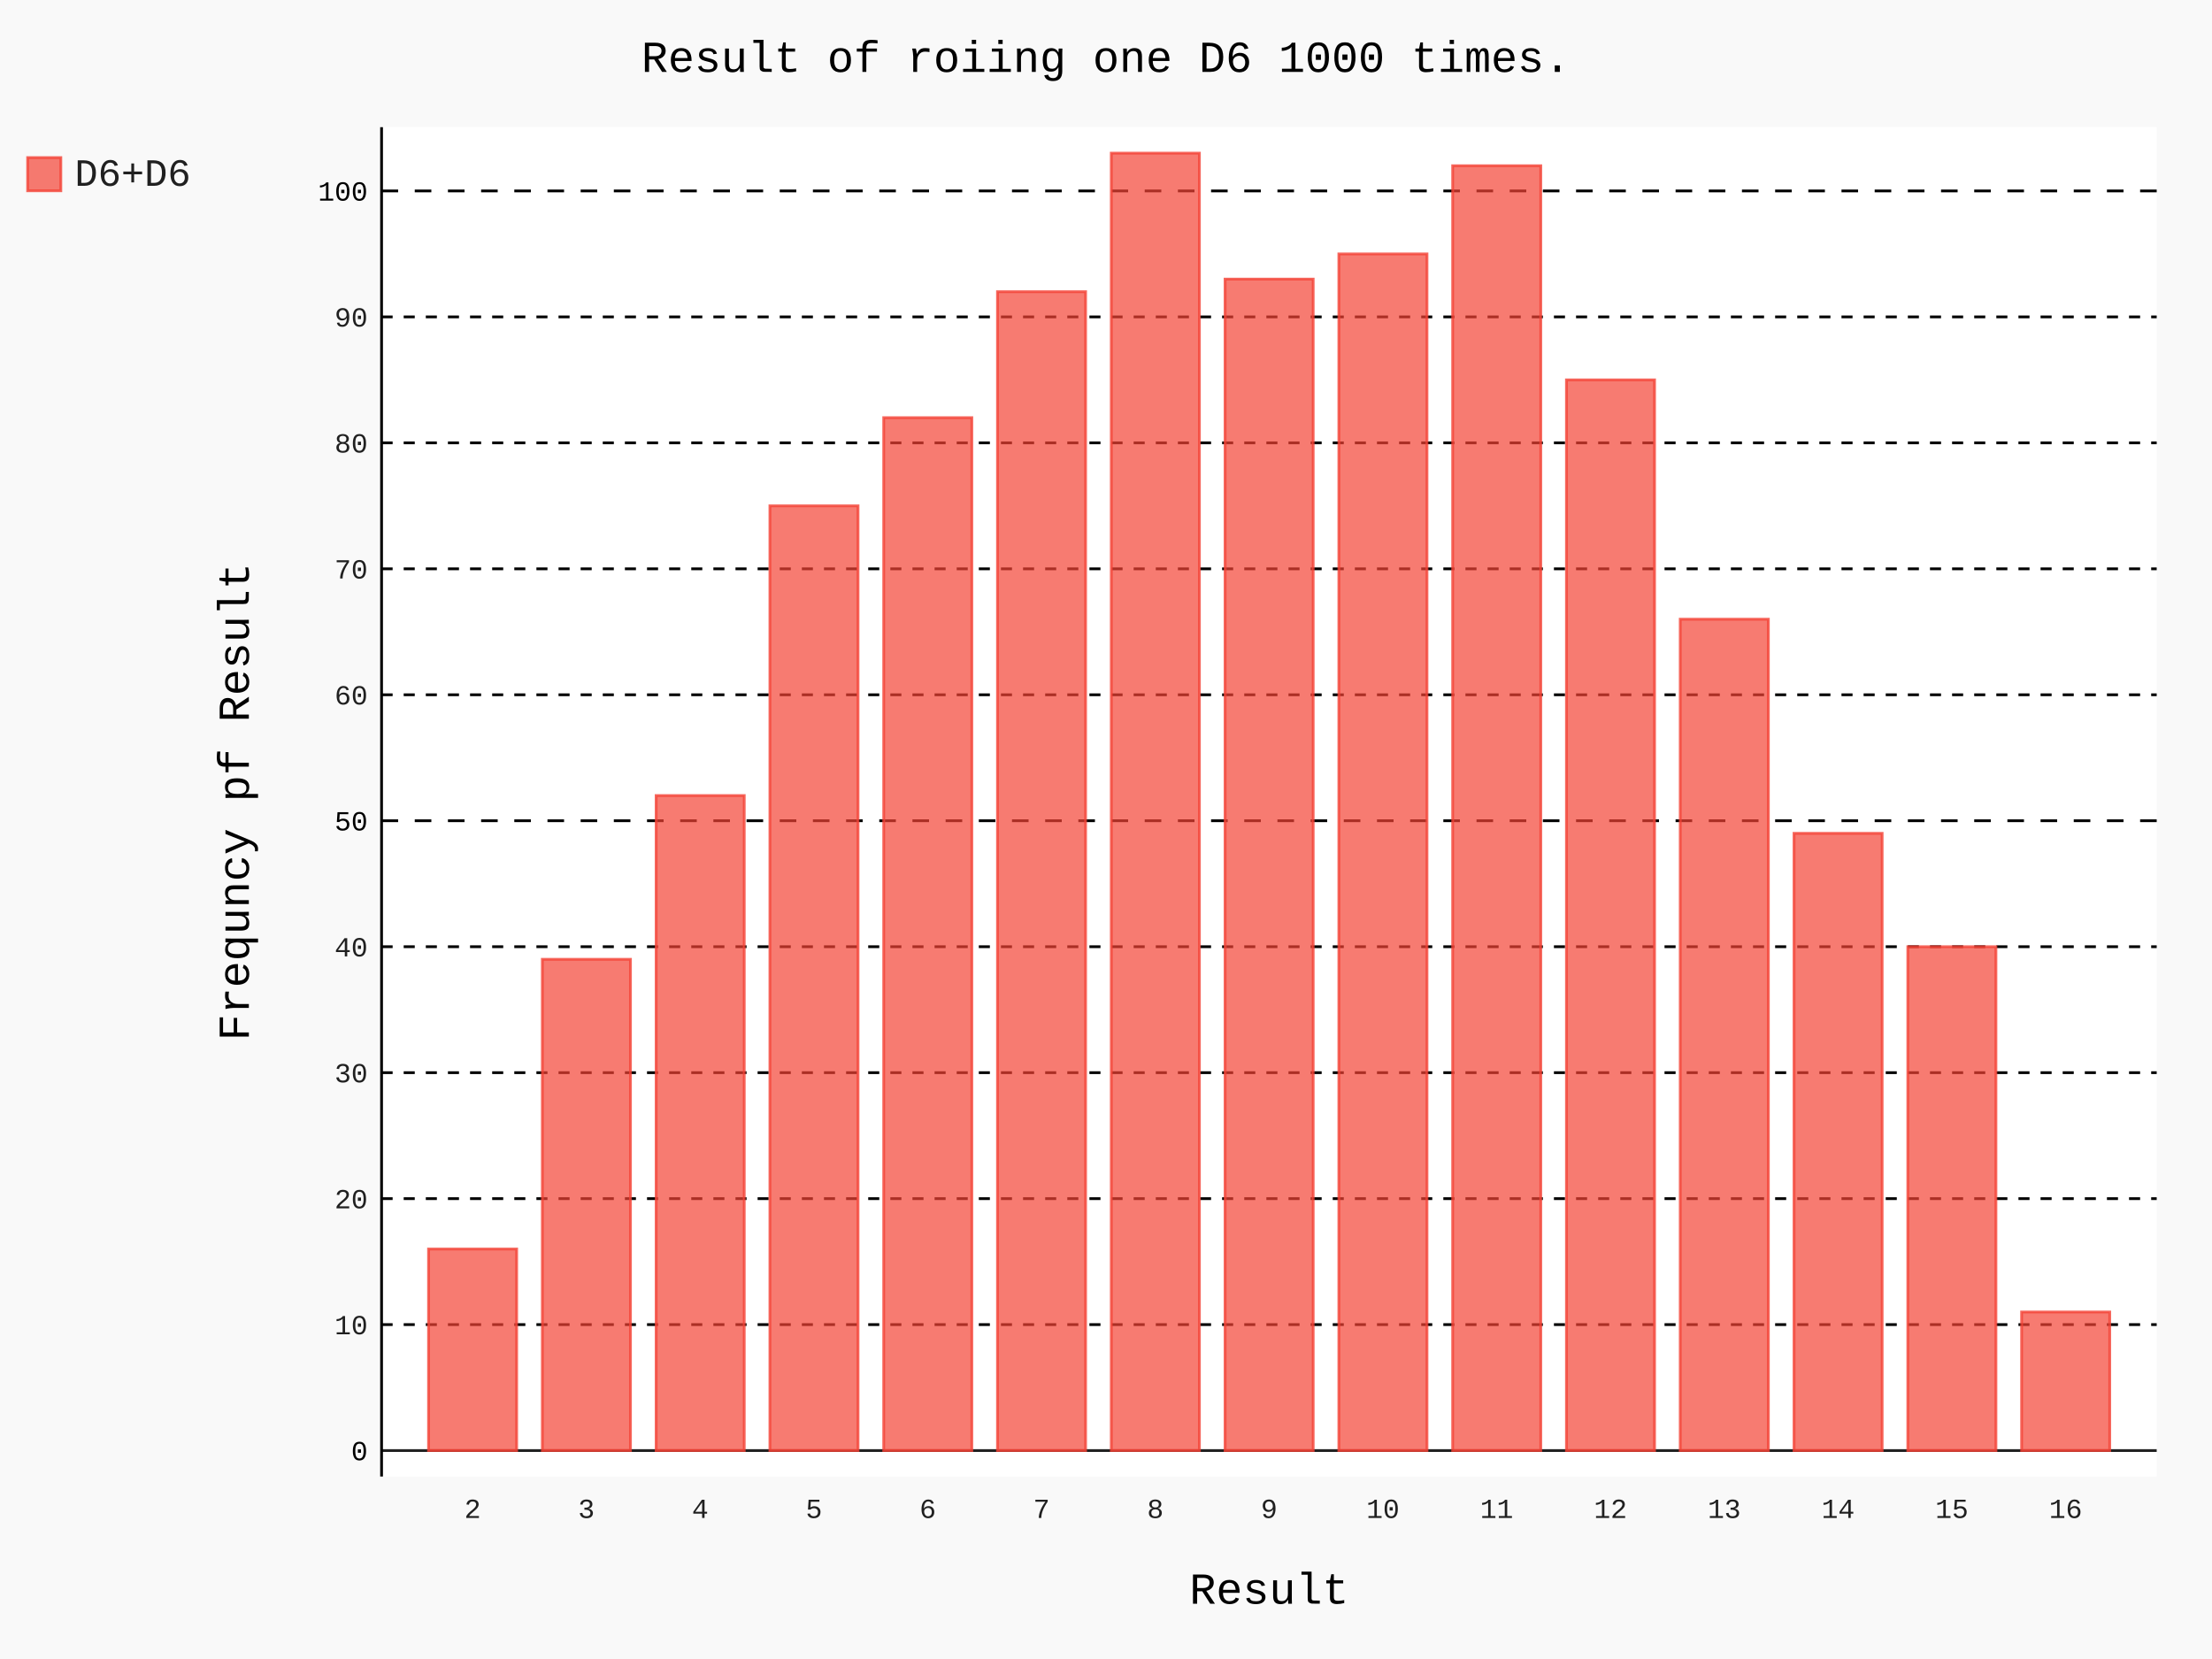
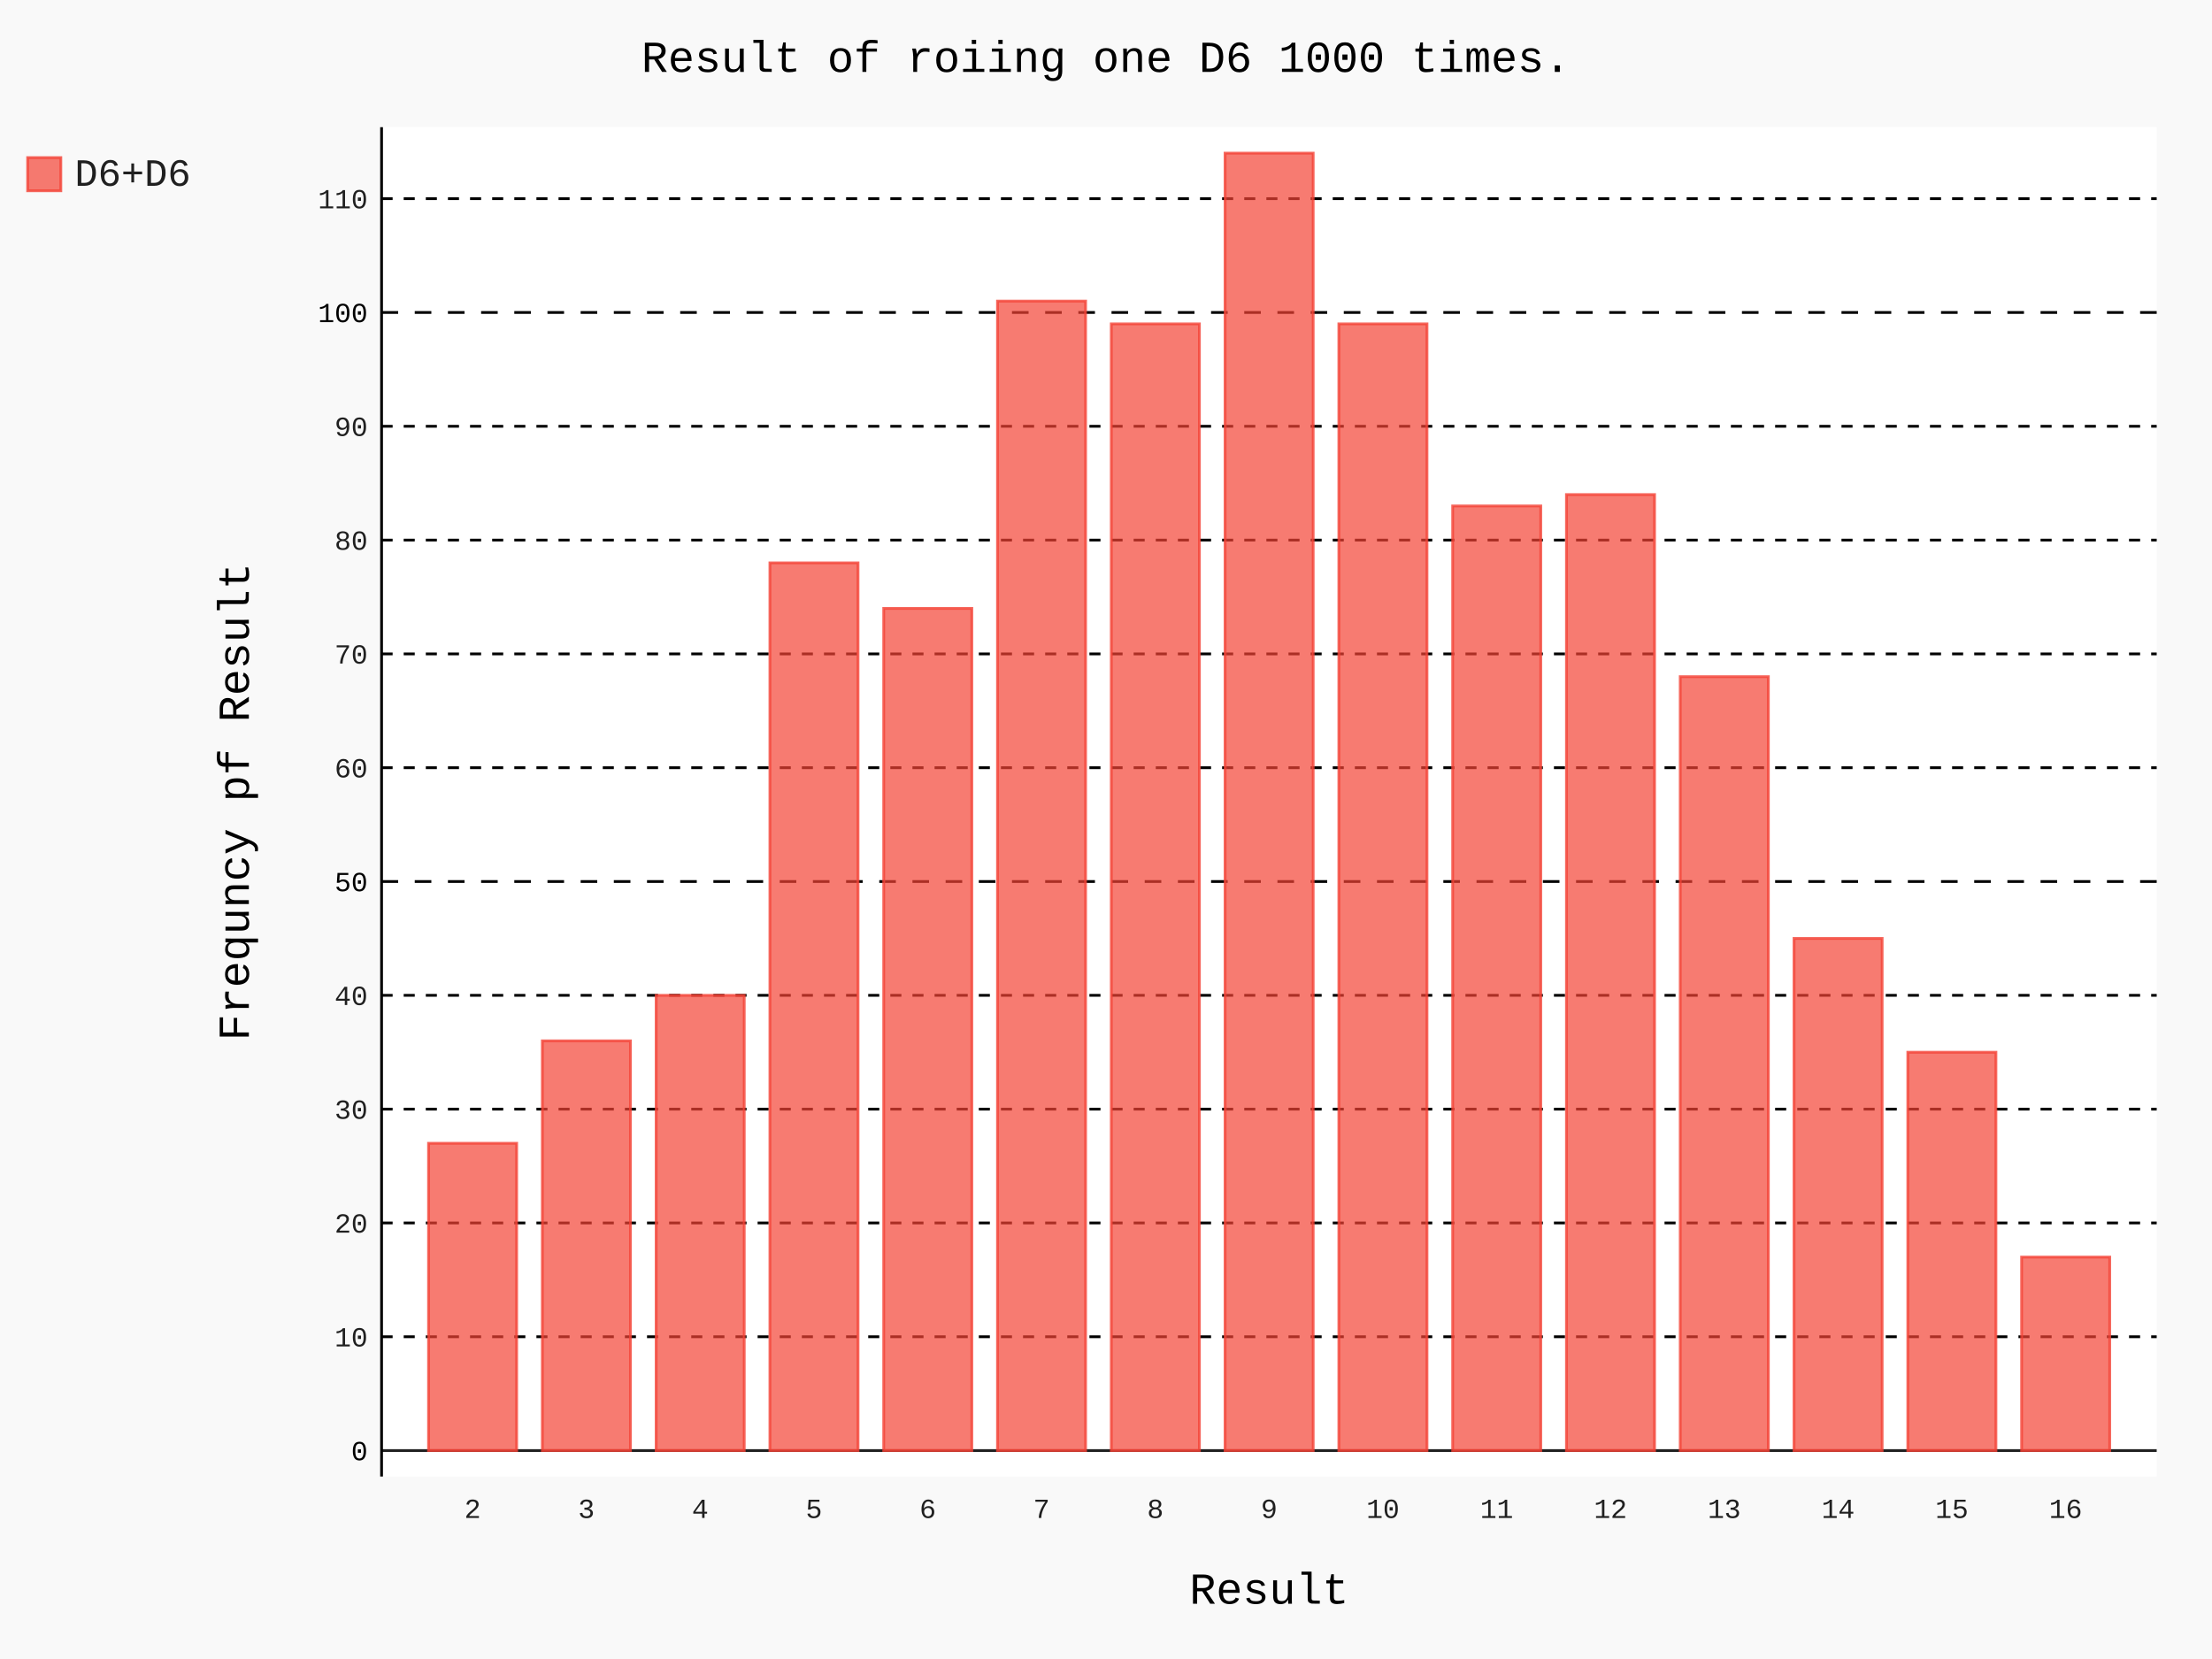
- <svg xmlns="http://www.w3.org/2000/svg" id="chart-c7361884-1388-4e74-8421-025345e2e0ad" class="pygal-chart" viewBox="0 0 800 600">
+ <svg xmlns="http://www.w3.org/2000/svg" id="chart-2c4ed8d4-1572-4ece-a992-acffe91b5f83" class="pygal-chart" viewBox="0 0 800 600">
  <defs>
-     <style type="text/css">#chart-c7361884-1388-4e74-8421-025345e2e0ad{-webkit-user-select:none;-webkit-font-smoothing:antialiased;font-family:Consolas,"Liberation Mono",Menlo,Courier,monospace}#chart-c7361884-1388-4e74-8421-025345e2e0ad .title{font-family:Consolas,"Liberation Mono",Menlo,Courier,monospace;font-size:16px}#chart-c7361884-1388-4e74-8421-025345e2e0ad .legends .legend text{font-family:Consolas,"Liberation Mono",Menlo,Courier,monospace;font-size:14px}#chart-c7361884-1388-4e74-8421-025345e2e0ad .axis text{font-family:Consolas,"Liberation Mono",Menlo,Courier,monospace;font-size:10px}#chart-c7361884-1388-4e74-8421-025345e2e0ad .axis text.major{font-family:Consolas,"Liberation Mono",Menlo,Courier,monospace;font-size:10px}#chart-c7361884-1388-4e74-8421-025345e2e0ad .text-overlay text.value{font-family:Consolas,"Liberation Mono",Menlo,Courier,monospace;font-size:16px}#chart-c7361884-1388-4e74-8421-025345e2e0ad .text-overlay text.label{font-family:Consolas,"Liberation Mono",Menlo,Courier,monospace;font-size:10px}#chart-c7361884-1388-4e74-8421-025345e2e0ad .tooltip{font-family:Consolas,"Liberation Mono",Menlo,Courier,monospace;font-size:14px}#chart-c7361884-1388-4e74-8421-025345e2e0ad text.no_data{font-family:Consolas,"Liberation Mono",Menlo,Courier,monospace;font-size:64px}
- #chart-c7361884-1388-4e74-8421-025345e2e0ad{background-color:rgba(249,249,249,1)}#chart-c7361884-1388-4e74-8421-025345e2e0ad path,#chart-c7361884-1388-4e74-8421-025345e2e0ad line,#chart-c7361884-1388-4e74-8421-025345e2e0ad rect,#chart-c7361884-1388-4e74-8421-025345e2e0ad circle{-webkit-transition:150ms;-moz-transition:150ms;transition:150ms}#chart-c7361884-1388-4e74-8421-025345e2e0ad .graph &gt; .background{fill:rgba(249,249,249,1)}#chart-c7361884-1388-4e74-8421-025345e2e0ad .plot &gt; .background{fill:rgba(255,255,255,1)}#chart-c7361884-1388-4e74-8421-025345e2e0ad .graph{fill:rgba(0,0,0,.87)}#chart-c7361884-1388-4e74-8421-025345e2e0ad text.no_data{fill:rgba(0,0,0,1)}#chart-c7361884-1388-4e74-8421-025345e2e0ad .title{fill:rgba(0,0,0,1)}#chart-c7361884-1388-4e74-8421-025345e2e0ad .legends .legend text{fill:rgba(0,0,0,.87)}#chart-c7361884-1388-4e74-8421-025345e2e0ad .legends .legend:hover text{fill:rgba(0,0,0,1)}#chart-c7361884-1388-4e74-8421-025345e2e0ad .axis .line{stroke:rgba(0,0,0,1)}#chart-c7361884-1388-4e74-8421-025345e2e0ad .axis .guide.line{stroke:rgba(0,0,0,.54)}#chart-c7361884-1388-4e74-8421-025345e2e0ad .axis .major.line{stroke:rgba(0,0,0,.87)}#chart-c7361884-1388-4e74-8421-025345e2e0ad .axis text.major{fill:rgba(0,0,0,1)}#chart-c7361884-1388-4e74-8421-025345e2e0ad .axis.y .guides:hover .guide.line,#chart-c7361884-1388-4e74-8421-025345e2e0ad .line-graph .axis.x .guides:hover .guide.line,#chart-c7361884-1388-4e74-8421-025345e2e0ad .stackedline-graph .axis.x .guides:hover .guide.line,#chart-c7361884-1388-4e74-8421-025345e2e0ad .xy-graph .axis.x .guides:hover .guide.line{stroke:rgba(0,0,0,1)}#chart-c7361884-1388-4e74-8421-025345e2e0ad .axis .guides:hover text{fill:rgba(0,0,0,1)}#chart-c7361884-1388-4e74-8421-025345e2e0ad .reactive{fill-opacity:.7;stroke-opacity:.8;stroke-width:1}#chart-c7361884-1388-4e74-8421-025345e2e0ad .ci{stroke:rgba(0,0,0,.87)}#chart-c7361884-1388-4e74-8421-025345e2e0ad .reactive.active,#chart-c7361884-1388-4e74-8421-025345e2e0ad .active .reactive{fill-opacity:.8;stroke-opacity:.9;stroke-width:4}#chart-c7361884-1388-4e74-8421-025345e2e0ad .ci .reactive.active{stroke-width:1.5}#chart-c7361884-1388-4e74-8421-025345e2e0ad .series text{fill:rgba(0,0,0,1)}#chart-c7361884-1388-4e74-8421-025345e2e0ad .tooltip rect{fill:rgba(255,255,255,1);stroke:rgba(0,0,0,1);-webkit-transition:opacity 150ms;-moz-transition:opacity 150ms;transition:opacity 150ms}#chart-c7361884-1388-4e74-8421-025345e2e0ad .tooltip .label{fill:rgba(0,0,0,.87)}#chart-c7361884-1388-4e74-8421-025345e2e0ad .tooltip .label{fill:rgba(0,0,0,.87)}#chart-c7361884-1388-4e74-8421-025345e2e0ad .tooltip .legend{font-size:.8em;fill:rgba(0,0,0,.54)}#chart-c7361884-1388-4e74-8421-025345e2e0ad .tooltip .x_label{font-size:.6em;fill:rgba(0,0,0,1)}#chart-c7361884-1388-4e74-8421-025345e2e0ad .tooltip .xlink{font-size:.5em;text-decoration:underline}#chart-c7361884-1388-4e74-8421-025345e2e0ad .tooltip .value{font-size:1.5em}#chart-c7361884-1388-4e74-8421-025345e2e0ad .bound{font-size:.5em}#chart-c7361884-1388-4e74-8421-025345e2e0ad .max-value{font-size:.75em;fill:rgba(0,0,0,.54)}#chart-c7361884-1388-4e74-8421-025345e2e0ad .map-element{fill:rgba(255,255,255,1);stroke:rgba(0,0,0,.54) !important}#chart-c7361884-1388-4e74-8421-025345e2e0ad .map-element .reactive{fill-opacity:inherit;stroke-opacity:inherit}#chart-c7361884-1388-4e74-8421-025345e2e0ad .color-0,#chart-c7361884-1388-4e74-8421-025345e2e0ad .color-0 a:visited{stroke:#F44336;fill:#F44336}#chart-c7361884-1388-4e74-8421-025345e2e0ad .text-overlay .color-0 text{fill:black}
- #chart-c7361884-1388-4e74-8421-025345e2e0ad text.no_data{text-anchor:middle}#chart-c7361884-1388-4e74-8421-025345e2e0ad .guide.line{fill:none}#chart-c7361884-1388-4e74-8421-025345e2e0ad .centered{text-anchor:middle}#chart-c7361884-1388-4e74-8421-025345e2e0ad .title{text-anchor:middle}#chart-c7361884-1388-4e74-8421-025345e2e0ad .legends .legend text{fill-opacity:1}#chart-c7361884-1388-4e74-8421-025345e2e0ad .axis.x text{text-anchor:middle}#chart-c7361884-1388-4e74-8421-025345e2e0ad .axis.x:not(.web) text[transform]{text-anchor:start}#chart-c7361884-1388-4e74-8421-025345e2e0ad .axis.x:not(.web) text[transform].backwards{text-anchor:end}#chart-c7361884-1388-4e74-8421-025345e2e0ad .axis.y text{text-anchor:end}#chart-c7361884-1388-4e74-8421-025345e2e0ad .axis.y text[transform].backwards{text-anchor:start}#chart-c7361884-1388-4e74-8421-025345e2e0ad .axis.y2 text{text-anchor:start}#chart-c7361884-1388-4e74-8421-025345e2e0ad .axis.y2 text[transform].backwards{text-anchor:end}#chart-c7361884-1388-4e74-8421-025345e2e0ad .axis .guide.line{stroke-dasharray:4,4;stroke:black}#chart-c7361884-1388-4e74-8421-025345e2e0ad .axis .major.guide.line{stroke-dasharray:6,6;stroke:black}#chart-c7361884-1388-4e74-8421-025345e2e0ad .horizontal .axis.y .guide.line,#chart-c7361884-1388-4e74-8421-025345e2e0ad .horizontal .axis.y2 .guide.line,#chart-c7361884-1388-4e74-8421-025345e2e0ad .vertical .axis.x .guide.line{opacity:0}#chart-c7361884-1388-4e74-8421-025345e2e0ad .horizontal .axis.always_show .guide.line,#chart-c7361884-1388-4e74-8421-025345e2e0ad .vertical .axis.always_show .guide.line{opacity:1 !important}#chart-c7361884-1388-4e74-8421-025345e2e0ad .axis.y .guides:hover .guide.line,#chart-c7361884-1388-4e74-8421-025345e2e0ad .axis.y2 .guides:hover .guide.line,#chart-c7361884-1388-4e74-8421-025345e2e0ad .axis.x .guides:hover .guide.line{opacity:1}#chart-c7361884-1388-4e74-8421-025345e2e0ad .axis .guides:hover text{opacity:1}#chart-c7361884-1388-4e74-8421-025345e2e0ad .nofill{fill:none}#chart-c7361884-1388-4e74-8421-025345e2e0ad .subtle-fill{fill-opacity:.2}#chart-c7361884-1388-4e74-8421-025345e2e0ad .dot{stroke-width:1px;fill-opacity:1;stroke-opacity:1}#chart-c7361884-1388-4e74-8421-025345e2e0ad .dot.active{stroke-width:5px}#chart-c7361884-1388-4e74-8421-025345e2e0ad .dot.negative{fill:transparent}#chart-c7361884-1388-4e74-8421-025345e2e0ad text,#chart-c7361884-1388-4e74-8421-025345e2e0ad tspan{stroke:none !important}#chart-c7361884-1388-4e74-8421-025345e2e0ad .series text.active{opacity:1}#chart-c7361884-1388-4e74-8421-025345e2e0ad .tooltip rect{fill-opacity:.95;stroke-width:.5}#chart-c7361884-1388-4e74-8421-025345e2e0ad .tooltip text{fill-opacity:1}#chart-c7361884-1388-4e74-8421-025345e2e0ad .showable{visibility:hidden}#chart-c7361884-1388-4e74-8421-025345e2e0ad .showable.shown{visibility:visible}#chart-c7361884-1388-4e74-8421-025345e2e0ad .gauge-background{fill:rgba(229,229,229,1);stroke:none}#chart-c7361884-1388-4e74-8421-025345e2e0ad .bg-lines{stroke:rgba(249,249,249,1);stroke-width:2px}</style>
+     <style type="text/css">#chart-2c4ed8d4-1572-4ece-a992-acffe91b5f83{-webkit-user-select:none;-webkit-font-smoothing:antialiased;font-family:Consolas,"Liberation Mono",Menlo,Courier,monospace}#chart-2c4ed8d4-1572-4ece-a992-acffe91b5f83 .title{font-family:Consolas,"Liberation Mono",Menlo,Courier,monospace;font-size:16px}#chart-2c4ed8d4-1572-4ece-a992-acffe91b5f83 .legends .legend text{font-family:Consolas,"Liberation Mono",Menlo,Courier,monospace;font-size:14px}#chart-2c4ed8d4-1572-4ece-a992-acffe91b5f83 .axis text{font-family:Consolas,"Liberation Mono",Menlo,Courier,monospace;font-size:10px}#chart-2c4ed8d4-1572-4ece-a992-acffe91b5f83 .axis text.major{font-family:Consolas,"Liberation Mono",Menlo,Courier,monospace;font-size:10px}#chart-2c4ed8d4-1572-4ece-a992-acffe91b5f83 .text-overlay text.value{font-family:Consolas,"Liberation Mono",Menlo,Courier,monospace;font-size:16px}#chart-2c4ed8d4-1572-4ece-a992-acffe91b5f83 .text-overlay text.label{font-family:Consolas,"Liberation Mono",Menlo,Courier,monospace;font-size:10px}#chart-2c4ed8d4-1572-4ece-a992-acffe91b5f83 .tooltip{font-family:Consolas,"Liberation Mono",Menlo,Courier,monospace;font-size:14px}#chart-2c4ed8d4-1572-4ece-a992-acffe91b5f83 text.no_data{font-family:Consolas,"Liberation Mono",Menlo,Courier,monospace;font-size:64px}
+ #chart-2c4ed8d4-1572-4ece-a992-acffe91b5f83{background-color:rgba(249,249,249,1)}#chart-2c4ed8d4-1572-4ece-a992-acffe91b5f83 path,#chart-2c4ed8d4-1572-4ece-a992-acffe91b5f83 line,#chart-2c4ed8d4-1572-4ece-a992-acffe91b5f83 rect,#chart-2c4ed8d4-1572-4ece-a992-acffe91b5f83 circle{-webkit-transition:150ms;-moz-transition:150ms;transition:150ms}#chart-2c4ed8d4-1572-4ece-a992-acffe91b5f83 .graph &gt; .background{fill:rgba(249,249,249,1)}#chart-2c4ed8d4-1572-4ece-a992-acffe91b5f83 .plot &gt; .background{fill:rgba(255,255,255,1)}#chart-2c4ed8d4-1572-4ece-a992-acffe91b5f83 .graph{fill:rgba(0,0,0,.87)}#chart-2c4ed8d4-1572-4ece-a992-acffe91b5f83 text.no_data{fill:rgba(0,0,0,1)}#chart-2c4ed8d4-1572-4ece-a992-acffe91b5f83 .title{fill:rgba(0,0,0,1)}#chart-2c4ed8d4-1572-4ece-a992-acffe91b5f83 .legends .legend text{fill:rgba(0,0,0,.87)}#chart-2c4ed8d4-1572-4ece-a992-acffe91b5f83 .legends .legend:hover text{fill:rgba(0,0,0,1)}#chart-2c4ed8d4-1572-4ece-a992-acffe91b5f83 .axis .line{stroke:rgba(0,0,0,1)}#chart-2c4ed8d4-1572-4ece-a992-acffe91b5f83 .axis .guide.line{stroke:rgba(0,0,0,.54)}#chart-2c4ed8d4-1572-4ece-a992-acffe91b5f83 .axis .major.line{stroke:rgba(0,0,0,.87)}#chart-2c4ed8d4-1572-4ece-a992-acffe91b5f83 .axis text.major{fill:rgba(0,0,0,1)}#chart-2c4ed8d4-1572-4ece-a992-acffe91b5f83 .axis.y .guides:hover .guide.line,#chart-2c4ed8d4-1572-4ece-a992-acffe91b5f83 .line-graph .axis.x .guides:hover .guide.line,#chart-2c4ed8d4-1572-4ece-a992-acffe91b5f83 .stackedline-graph .axis.x .guides:hover .guide.line,#chart-2c4ed8d4-1572-4ece-a992-acffe91b5f83 .xy-graph .axis.x .guides:hover .guide.line{stroke:rgba(0,0,0,1)}#chart-2c4ed8d4-1572-4ece-a992-acffe91b5f83 .axis .guides:hover text{fill:rgba(0,0,0,1)}#chart-2c4ed8d4-1572-4ece-a992-acffe91b5f83 .reactive{fill-opacity:.7;stroke-opacity:.8;stroke-width:1}#chart-2c4ed8d4-1572-4ece-a992-acffe91b5f83 .ci{stroke:rgba(0,0,0,.87)}#chart-2c4ed8d4-1572-4ece-a992-acffe91b5f83 .reactive.active,#chart-2c4ed8d4-1572-4ece-a992-acffe91b5f83 .active .reactive{fill-opacity:.8;stroke-opacity:.9;stroke-width:4}#chart-2c4ed8d4-1572-4ece-a992-acffe91b5f83 .ci .reactive.active{stroke-width:1.5}#chart-2c4ed8d4-1572-4ece-a992-acffe91b5f83 .series text{fill:rgba(0,0,0,1)}#chart-2c4ed8d4-1572-4ece-a992-acffe91b5f83 .tooltip rect{fill:rgba(255,255,255,1);stroke:rgba(0,0,0,1);-webkit-transition:opacity 150ms;-moz-transition:opacity 150ms;transition:opacity 150ms}#chart-2c4ed8d4-1572-4ece-a992-acffe91b5f83 .tooltip .label{fill:rgba(0,0,0,.87)}#chart-2c4ed8d4-1572-4ece-a992-acffe91b5f83 .tooltip .label{fill:rgba(0,0,0,.87)}#chart-2c4ed8d4-1572-4ece-a992-acffe91b5f83 .tooltip .legend{font-size:.8em;fill:rgba(0,0,0,.54)}#chart-2c4ed8d4-1572-4ece-a992-acffe91b5f83 .tooltip .x_label{font-size:.6em;fill:rgba(0,0,0,1)}#chart-2c4ed8d4-1572-4ece-a992-acffe91b5f83 .tooltip .xlink{font-size:.5em;text-decoration:underline}#chart-2c4ed8d4-1572-4ece-a992-acffe91b5f83 .tooltip .value{font-size:1.5em}#chart-2c4ed8d4-1572-4ece-a992-acffe91b5f83 .bound{font-size:.5em}#chart-2c4ed8d4-1572-4ece-a992-acffe91b5f83 .max-value{font-size:.75em;fill:rgba(0,0,0,.54)}#chart-2c4ed8d4-1572-4ece-a992-acffe91b5f83 .map-element{fill:rgba(255,255,255,1);stroke:rgba(0,0,0,.54) !important}#chart-2c4ed8d4-1572-4ece-a992-acffe91b5f83 .map-element .reactive{fill-opacity:inherit;stroke-opacity:inherit}#chart-2c4ed8d4-1572-4ece-a992-acffe91b5f83 .color-0,#chart-2c4ed8d4-1572-4ece-a992-acffe91b5f83 .color-0 a:visited{stroke:#F44336;fill:#F44336}#chart-2c4ed8d4-1572-4ece-a992-acffe91b5f83 .text-overlay .color-0 text{fill:black}
+ #chart-2c4ed8d4-1572-4ece-a992-acffe91b5f83 text.no_data{text-anchor:middle}#chart-2c4ed8d4-1572-4ece-a992-acffe91b5f83 .guide.line{fill:none}#chart-2c4ed8d4-1572-4ece-a992-acffe91b5f83 .centered{text-anchor:middle}#chart-2c4ed8d4-1572-4ece-a992-acffe91b5f83 .title{text-anchor:middle}#chart-2c4ed8d4-1572-4ece-a992-acffe91b5f83 .legends .legend text{fill-opacity:1}#chart-2c4ed8d4-1572-4ece-a992-acffe91b5f83 .axis.x text{text-anchor:middle}#chart-2c4ed8d4-1572-4ece-a992-acffe91b5f83 .axis.x:not(.web) text[transform]{text-anchor:start}#chart-2c4ed8d4-1572-4ece-a992-acffe91b5f83 .axis.x:not(.web) text[transform].backwards{text-anchor:end}#chart-2c4ed8d4-1572-4ece-a992-acffe91b5f83 .axis.y text{text-anchor:end}#chart-2c4ed8d4-1572-4ece-a992-acffe91b5f83 .axis.y text[transform].backwards{text-anchor:start}#chart-2c4ed8d4-1572-4ece-a992-acffe91b5f83 .axis.y2 text{text-anchor:start}#chart-2c4ed8d4-1572-4ece-a992-acffe91b5f83 .axis.y2 text[transform].backwards{text-anchor:end}#chart-2c4ed8d4-1572-4ece-a992-acffe91b5f83 .axis .guide.line{stroke-dasharray:4,4;stroke:black}#chart-2c4ed8d4-1572-4ece-a992-acffe91b5f83 .axis .major.guide.line{stroke-dasharray:6,6;stroke:black}#chart-2c4ed8d4-1572-4ece-a992-acffe91b5f83 .horizontal .axis.y .guide.line,#chart-2c4ed8d4-1572-4ece-a992-acffe91b5f83 .horizontal .axis.y2 .guide.line,#chart-2c4ed8d4-1572-4ece-a992-acffe91b5f83 .vertical .axis.x .guide.line{opacity:0}#chart-2c4ed8d4-1572-4ece-a992-acffe91b5f83 .horizontal .axis.always_show .guide.line,#chart-2c4ed8d4-1572-4ece-a992-acffe91b5f83 .vertical .axis.always_show .guide.line{opacity:1 !important}#chart-2c4ed8d4-1572-4ece-a992-acffe91b5f83 .axis.y .guides:hover .guide.line,#chart-2c4ed8d4-1572-4ece-a992-acffe91b5f83 .axis.y2 .guides:hover .guide.line,#chart-2c4ed8d4-1572-4ece-a992-acffe91b5f83 .axis.x .guides:hover .guide.line{opacity:1}#chart-2c4ed8d4-1572-4ece-a992-acffe91b5f83 .axis .guides:hover text{opacity:1}#chart-2c4ed8d4-1572-4ece-a992-acffe91b5f83 .nofill{fill:none}#chart-2c4ed8d4-1572-4ece-a992-acffe91b5f83 .subtle-fill{fill-opacity:.2}#chart-2c4ed8d4-1572-4ece-a992-acffe91b5f83 .dot{stroke-width:1px;fill-opacity:1;stroke-opacity:1}#chart-2c4ed8d4-1572-4ece-a992-acffe91b5f83 .dot.active{stroke-width:5px}#chart-2c4ed8d4-1572-4ece-a992-acffe91b5f83 .dot.negative{fill:transparent}#chart-2c4ed8d4-1572-4ece-a992-acffe91b5f83 text,#chart-2c4ed8d4-1572-4ece-a992-acffe91b5f83 tspan{stroke:none !important}#chart-2c4ed8d4-1572-4ece-a992-acffe91b5f83 .series text.active{opacity:1}#chart-2c4ed8d4-1572-4ece-a992-acffe91b5f83 .tooltip rect{fill-opacity:.95;stroke-width:.5}#chart-2c4ed8d4-1572-4ece-a992-acffe91b5f83 .tooltip text{fill-opacity:1}#chart-2c4ed8d4-1572-4ece-a992-acffe91b5f83 .showable{visibility:hidden}#chart-2c4ed8d4-1572-4ece-a992-acffe91b5f83 .showable.shown{visibility:visible}#chart-2c4ed8d4-1572-4ece-a992-acffe91b5f83 .gauge-background{fill:rgba(229,229,229,1);stroke:none}#chart-2c4ed8d4-1572-4ece-a992-acffe91b5f83 .bg-lines{stroke:rgba(249,249,249,1);stroke-width:2px}</style>
  </defs>
  <g class="graph bar-graph vertical">
    <rect x="0" y="0" width="800" height="600" class="background" />
    <g transform="translate(138, 46)" class="plot">
      <rect x="0" y="0" width="642.0" height="488" class="background" />
      <g class="axis y always_show">
        <g class="guides">
          <path d="M0 478.615 h642" class="axis major line" />
          <text x="-5" y="482.115" class="major">0</text>
        </g>
        <g class="guides">
-           <path d="M0 433.059 h642" class="guide line" />
-           <text x="-5" y="436.559" class="">10</text>
+           <path d="M0 437.455 h642" class="guide line" />
+           <text x="-5" y="440.955" class="">10</text>
        </g>
        <g class="guides">
-           <path d="M0 387.503 h642" class="guide line" />
-           <text x="-5" y="391.003" class="">20</text>
+           <path d="M0 396.294 h642" class="guide line" />
+           <text x="-5" y="399.794" class="">20</text>
        </g>
        <g class="guides">
-           <path d="M0 341.946 h642" class="guide line" />
-           <text x="-5" y="345.446" class="">30</text>
+           <path d="M0 355.134 h642" class="guide line" />
+           <text x="-5" y="358.634" class="">30</text>
        </g>
        <g class="guides">
-           <path d="M0 296.39 h642" class="guide line" />
-           <text x="-5" y="299.89" class="">40</text>
+           <path d="M0 313.973 h642" class="guide line" />
+           <text x="-5" y="317.473" class="">40</text>
        </g>
        <g class="guides">
-           <path d="M0 250.833 h642" class="major guide line" />
-           <text x="-5" y="254.333" class="major">50</text>
+           <path d="M0 272.812 h642" class="major guide line" />
+           <text x="-5" y="276.312" class="major">50</text>
        </g>
        <g class="guides">
-           <path d="M0 205.277 h642" class="guide line" />
-           <text x="-5" y="208.777" class="">60</text>
+           <path d="M0 231.652 h642" class="guide line" />
+           <text x="-5" y="235.152" class="">60</text>
        </g>
        <g class="guides">
-           <path d="M0 159.721 h642" class="guide line" />
-           <text x="-5" y="163.221" class="">70</text>
+           <path d="M0 190.491 h642" class="guide line" />
+           <text x="-5" y="193.991" class="">70</text>
        </g>
        <g class="guides">
-           <path d="M0 114.164 h642" class="guide line" />
-           <text x="-5" y="117.664" class="">80</text>
+           <path d="M0 149.331 h642" class="guide line" />
+           <text x="-5" y="152.831" class="">80</text>
        </g>
        <g class="guides">
-           <path d="M0 68.608 h642" class="guide line" />
-           <text x="-5" y="72.108" class="">90</text>
+           <path d="M0 108.17 h642" class="guide line" />
+           <text x="-5" y="111.67" class="">90</text>
        </g>
        <g class="guides">
-           <path d="M0 23.052 h642" class="major guide line" />
-           <text x="-5" y="26.552" class="major">100</text>
+           <path d="M0 67.009 h642" class="major guide line" />
+           <text x="-5" y="70.509" class="major">100</text>
+         </g>
+         <g class="guides">
+           <path d="M0 25.849 h642" class="guide line" />
+           <text x="-5" y="29.349" class="">110</text>
        </g>
      </g>
      <g class="axis x">
        <path d="M0 0 v488" class="line" />
        <g class="guides">
          <path d="M32.923 0 v488" class="guide line" />
          <text x="32.923" y="503.0" class="">2</text>
        </g>
        <g class="guides">
          <path d="M74.077 0 v488" class="guide line" />
          <text x="74.077" y="503.0" class="">3</text>
        </g>
        <g class="guides">
          <path d="M115.231 0 v488" class="guide line" />
          <text x="115.231" y="503.0" class="">4</text>
        </g>
        <g class="guides">
          <path d="M156.385 0 v488" class="guide line" />
          <text x="156.385" y="503.0" class="">5</text>
        </g>
        <g class="guides">
          <path d="M197.538 0 v488" class="guide line" />
          <text x="197.538" y="503.0" class="">6</text>
        </g>
        <g class="guides">
          <path d="M238.692 0 v488" class="guide line" />
          <text x="238.692" y="503.0" class="">7</text>
        </g>
        <g class="guides">
          <path d="M279.846 0 v488" class="guide line" />
          <text x="279.846" y="503.0" class="">8</text>
        </g>
        <g class="guides">
          <path d="M321 0 v488" class="guide line" />
          <text x="321.0" y="503.0" class="">9</text>
        </g>
        <g class="guides">
          <path d="M362.154 0 v488" class="guide line" />
          <text x="362.154" y="503.0" class="">10</text>
        </g>
        <g class="guides">
          <path d="M403.308 0 v488" class="guide line" />
          <text x="403.308" y="503.0" class="">11</text>
        </g>
        <g class="guides">
          <path d="M444.462 0 v488" class="guide line" />
          <text x="444.462" y="503.0" class="">12</text>
        </g>
        <g class="guides">
          <path d="M485.615 0 v488" class="guide line" />
          <text x="485.615" y="503.0" class="">13</text>
        </g>
        <g class="guides">
          <path d="M526.769 0 v488" class="guide line" />
          <text x="526.769" y="503.0" class="">14</text>
        </g>
        <g class="guides">
          <path d="M567.923 0 v488" class="guide line" />
          <text x="567.923" y="503.0" class="">15</text>
        </g>
        <g class="guides">
          <path d="M609.077 0 v488" class="guide line" />
          <text x="609.077" y="503.0" class="">16</text>
        </g>
      </g>
      <g class="series serie-0 color-0">
        <g class="bars">
          <g class="bar">
-             <rect x="16.988" y="405.725" rx="0" ry="0" width="31.87" height="72.89" class="rect reactive tooltip-trigger" />
+             <rect x="16.988" y="367.482" rx="0" ry="0" width="31.87" height="111.134" class="rect reactive tooltip-trigger" />
          </g>
          <g class="bar">
-             <rect x="58.142" y="300.945" rx="0" ry="0" width="31.87" height="177.67" class="rect reactive tooltip-trigger" />
+             <rect x="58.142" y="330.437" rx="0" ry="0" width="31.87" height="148.178" class="rect reactive tooltip-trigger" />
          </g>
          <g class="bar">
-             <rect x="99.296" y="241.722" rx="0" ry="0" width="31.87" height="236.893" class="rect reactive tooltip-trigger" />
+             <rect x="99.296" y="313.973" rx="0" ry="0" width="31.87" height="164.642" class="rect reactive tooltip-trigger" />
          </g>
          <g class="bar">
-             <rect x="140.45" y="136.942" rx="0" ry="0" width="31.87" height="341.673" class="rect reactive tooltip-trigger" />
+             <rect x="140.45" y="157.563" rx="0" ry="0" width="31.87" height="321.053" class="rect reactive tooltip-trigger" />
          </g>
          <g class="bar">
-             <rect x="181.604" y="105.053" rx="0" ry="0" width="31.87" height="373.562" class="rect reactive tooltip-trigger" />
+             <rect x="181.604" y="174.027" rx="0" ry="0" width="31.87" height="304.588" class="rect reactive tooltip-trigger" />
          </g>
          <g class="bar">
-             <rect x="222.758" y="59.497" rx="0" ry="0" width="31.87" height="419.119" class="rect reactive tooltip-trigger" />
+             <rect x="222.758" y="62.893" rx="0" ry="0" width="31.87" height="415.722" class="rect reactive tooltip-trigger" />
          </g>
          <g class="bar">
-             <rect x="263.911" y="9.385" rx="0" ry="0" width="31.87" height="469.231" class="rect reactive tooltip-trigger" />
+             <rect x="263.911" y="71.126" rx="0" ry="0" width="31.87" height="407.49" class="rect reactive tooltip-trigger" />
          </g>
          <g class="bar">
-             <rect x="305.065" y="54.941" rx="0" ry="0" width="31.87" height="423.674" class="rect reactive tooltip-trigger" />
+             <rect x="305.065" y="9.385" rx="0" ry="0" width="31.87" height="469.231" class="rect reactive tooltip-trigger" />
          </g>
          <g class="bar">
-             <rect x="346.219" y="45.83" rx="0" ry="0" width="31.87" height="432.786" class="rect reactive tooltip-trigger" />
+             <rect x="346.219" y="71.126" rx="0" ry="0" width="31.87" height="407.49" class="rect reactive tooltip-trigger" />
          </g>
          <g class="bar">
-             <rect x="387.373" y="13.94" rx="0" ry="0" width="31.87" height="464.675" class="rect reactive tooltip-trigger" />
+             <rect x="387.373" y="136.982" rx="0" ry="0" width="31.87" height="341.633" class="rect reactive tooltip-trigger" />
          </g>
          <g class="bar">
-             <rect x="428.527" y="91.386" rx="0" ry="0" width="31.87" height="387.229" class="rect reactive tooltip-trigger" />
+             <rect x="428.527" y="132.866" rx="0" ry="0" width="31.87" height="345.749" class="rect reactive tooltip-trigger" />
          </g>
          <g class="bar">
-             <rect x="469.681" y="177.943" rx="0" ry="0" width="31.87" height="300.672" class="rect reactive tooltip-trigger" />
+             <rect x="469.681" y="198.723" rx="0" ry="0" width="31.87" height="279.892" class="rect reactive tooltip-trigger" />
          </g>
          <g class="bar">
-             <rect x="510.834" y="255.389" rx="0" ry="0" width="31.87" height="223.226" class="rect reactive tooltip-trigger" />
+             <rect x="510.834" y="293.393" rx="0" ry="0" width="31.87" height="185.223" class="rect reactive tooltip-trigger" />
          </g>
          <g class="bar">
-             <rect x="551.988" y="296.39" rx="0" ry="0" width="31.87" height="182.226" class="rect reactive tooltip-trigger" />
+             <rect x="551.988" y="334.553" rx="0" ry="0" width="31.87" height="144.062" class="rect reactive tooltip-trigger" />
          </g>
          <g class="bar">
-             <rect x="593.142" y="428.503" rx="0" ry="0" width="31.87" height="50.112" class="rect reactive tooltip-trigger" />
+             <rect x="593.142" y="408.642" rx="0" ry="0" width="31.87" height="69.973" class="rect reactive tooltip-trigger" />
          </g>
        </g>
      </g>
    </g>
    <g class="titles">
      <text x="400.0" y="26" class="title plot_title">Result of roiing one D6 1000 times.</text>
      <text x="459.0" y="580" class="title">Result</text>
      <text x="64.0" y="316.0" class="title" transform="rotate(-90 64 290)">Frequncy pf Result</text>
    </g>
    <g transform="translate(138, 46)" class="plot overlay">
      <g class="series serie-0 color-0" />
    </g>
    <g transform="translate(138, 46)" class="plot text-overlay">
      <g class="series serie-0 color-0" />
    </g>
    <g transform="translate(138, 46)" class="plot tooltip-overlay">
      <g transform="translate(0 0)" style="opacity: 0" class="tooltip">
        <rect rx="0" ry="0" width="0" height="0" class="tooltip-box" />
        <g class="text" />
      </g>
    </g>
    <g transform="translate(10, 56)" class="legends">
      <g id="activate-serie-0" class="legend reactive activate-serie">
        <rect x="0.0" y="1.0" width="12" height="12" class="color-0 reactive" />
        <text x="17.0" y="11.2">D6+D6</text>
      </g>
    </g>
    <g transform="translate(790, 56)" class="legends" />
  </g>
</svg>
